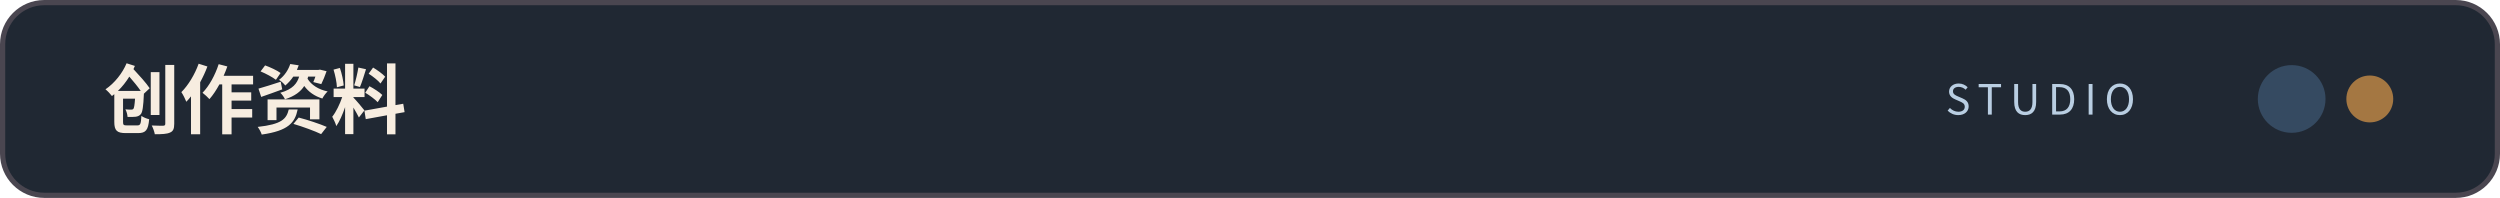
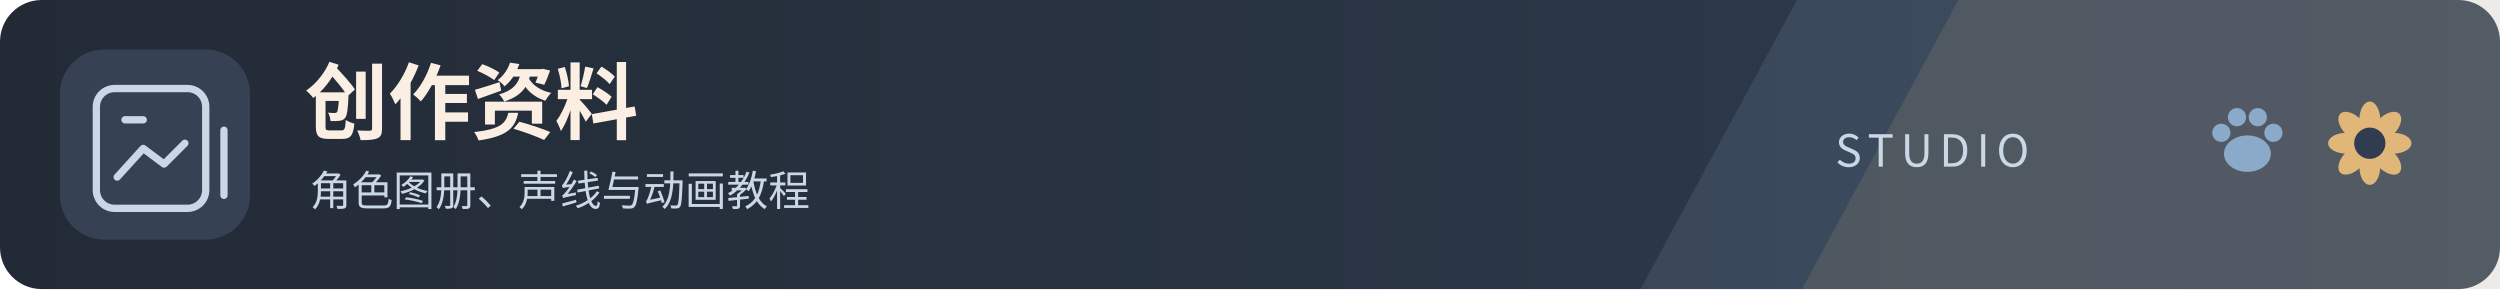
- <svg xmlns="http://www.w3.org/2000/svg" viewBox="0 0 960 76" width="960" height="76" role="img">
-   <rect x="1" y="1" width="958" height="74" rx="16" fill="#202833" stroke="#4a4650" stroke-width="2" />
-   <circle cx="880" cy="38" r="13" fill="#354a61" />
-   <circle cx="910" cy="38" r="9" fill="#a47742" />
+ <svg xmlns="http://www.w3.org/2000/svg" viewBox="0 0 960 111" width="960" height="111" role="img">
+   <defs>
+     <linearGradient id="wash">
+       <stop stop-color="#222a35" />
+       <stop offset="1" stop-color="#303d50" />
+     </linearGradient>
+   </defs>
  <g font-family="system-ui, 'Microsoft YaHei', 'PingFang SC', 'Noto Sans CJK SC', sans-serif">
-     <text x="820" y="44" text-anchor="end" fill="#b9cee2" font-size="16" letter-spacing="3">STUDIO</text>
-     <text x="40" y="49" text-anchor="start" fill="#f7ede0" font-size="29" font-weight="700">创作资料</text>
+     <rect width="960" height="111" rx="16" fill="url(#wash)" />
+     <path d="M690 0h270v111H630z" fill="#8ba9c9" opacity=".15" />
+     <path d="M752 0h208v111H692z" fill="#e1b779" opacity=".13" />
+     <rect x="23" y="19" width="73" height="73" rx="17" fill="#364254" />
+     <g transform="translate(29 29)" fill="none" stroke="#cad7e5" stroke-width="2.8" stroke-linecap="round" stroke-linejoin="round">
+       <rect x="8" y="5" width="42" height="46" rx="7" />
+       <path d="M16 39l10-11 8 6 8-8m-23-9h7m31 4v25" />
+     </g>
+     <text x="117" y="51" font-size="32" font-weight="720" fill="#fbefe3">创作资料</text>
+     <text x="119" y="79" font-size="16" fill="#cad7e5">角色图册、声线与动画教程</text>
+     <text x="742" y="64" font-size="17" letter-spacing="2.6" text-anchor="middle" fill="#cad7e5">STUDIO</text>
+     <g transform="translate(863 51)" fill="#8ba9c9">
+       <ellipse cy="8" rx="9" ry="7" />
+       <circle cx="-10" cy="0" r="3.5" />
+       <circle cx="-4" cy="-6" r="3.5" />
+       <circle cx="4" cy="-6" r="3.5" />
+       <circle cx="10" cy="0" r="3.5" />
+     </g>
+     <g transform="translate(910 55)" fill="#e1b779">
+       <ellipse cy="-9" rx="4" ry="7" transform="rotate(0)" />
+       <ellipse cy="-9" rx="4" ry="7" transform="rotate(45)" />
+       <ellipse cy="-9" rx="4" ry="7" transform="rotate(90)" />
+       <ellipse cy="-9" rx="4" ry="7" transform="rotate(135)" />
+       <ellipse cy="-9" rx="4" ry="7" transform="rotate(180)" />
+       <ellipse cy="-9" rx="4" ry="7" transform="rotate(225)" />
+       <ellipse cy="-9" rx="4" ry="7" transform="rotate(270)" />
+       <ellipse cy="-9" rx="4" ry="7" transform="rotate(315)" />
+       <circle r="6" fill="#303d50" />
+     </g>
  </g>
</svg>
